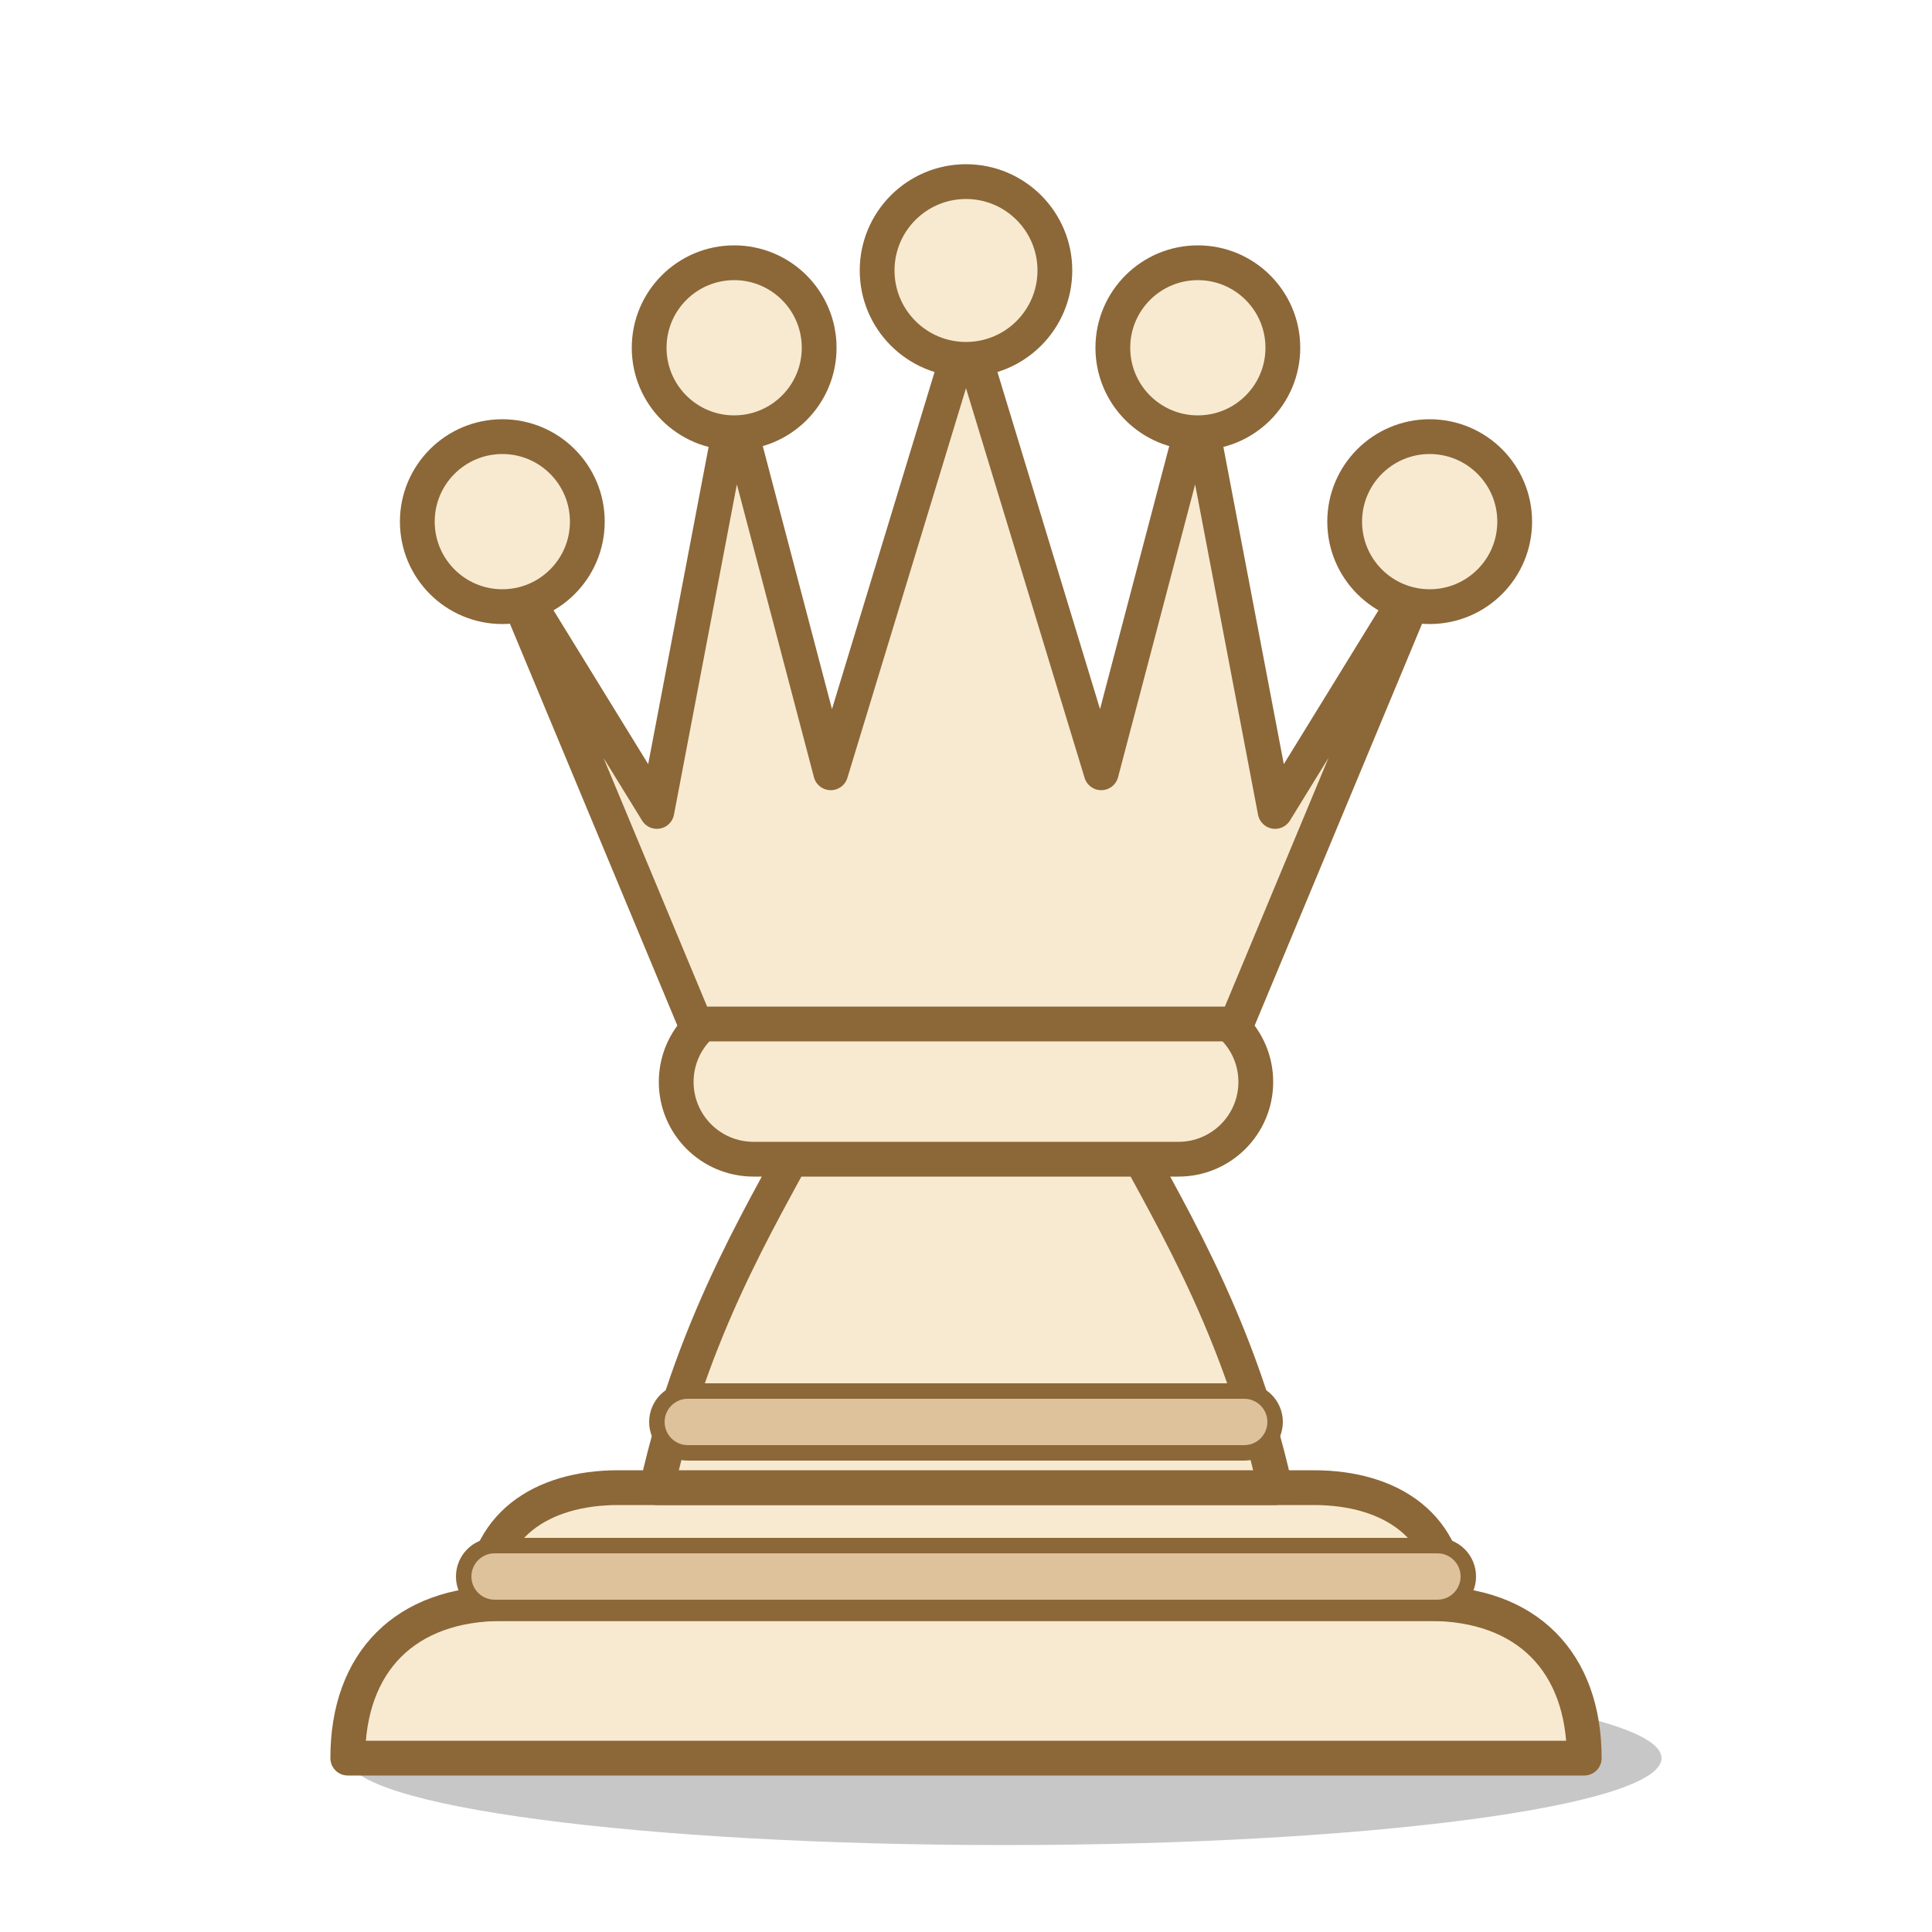
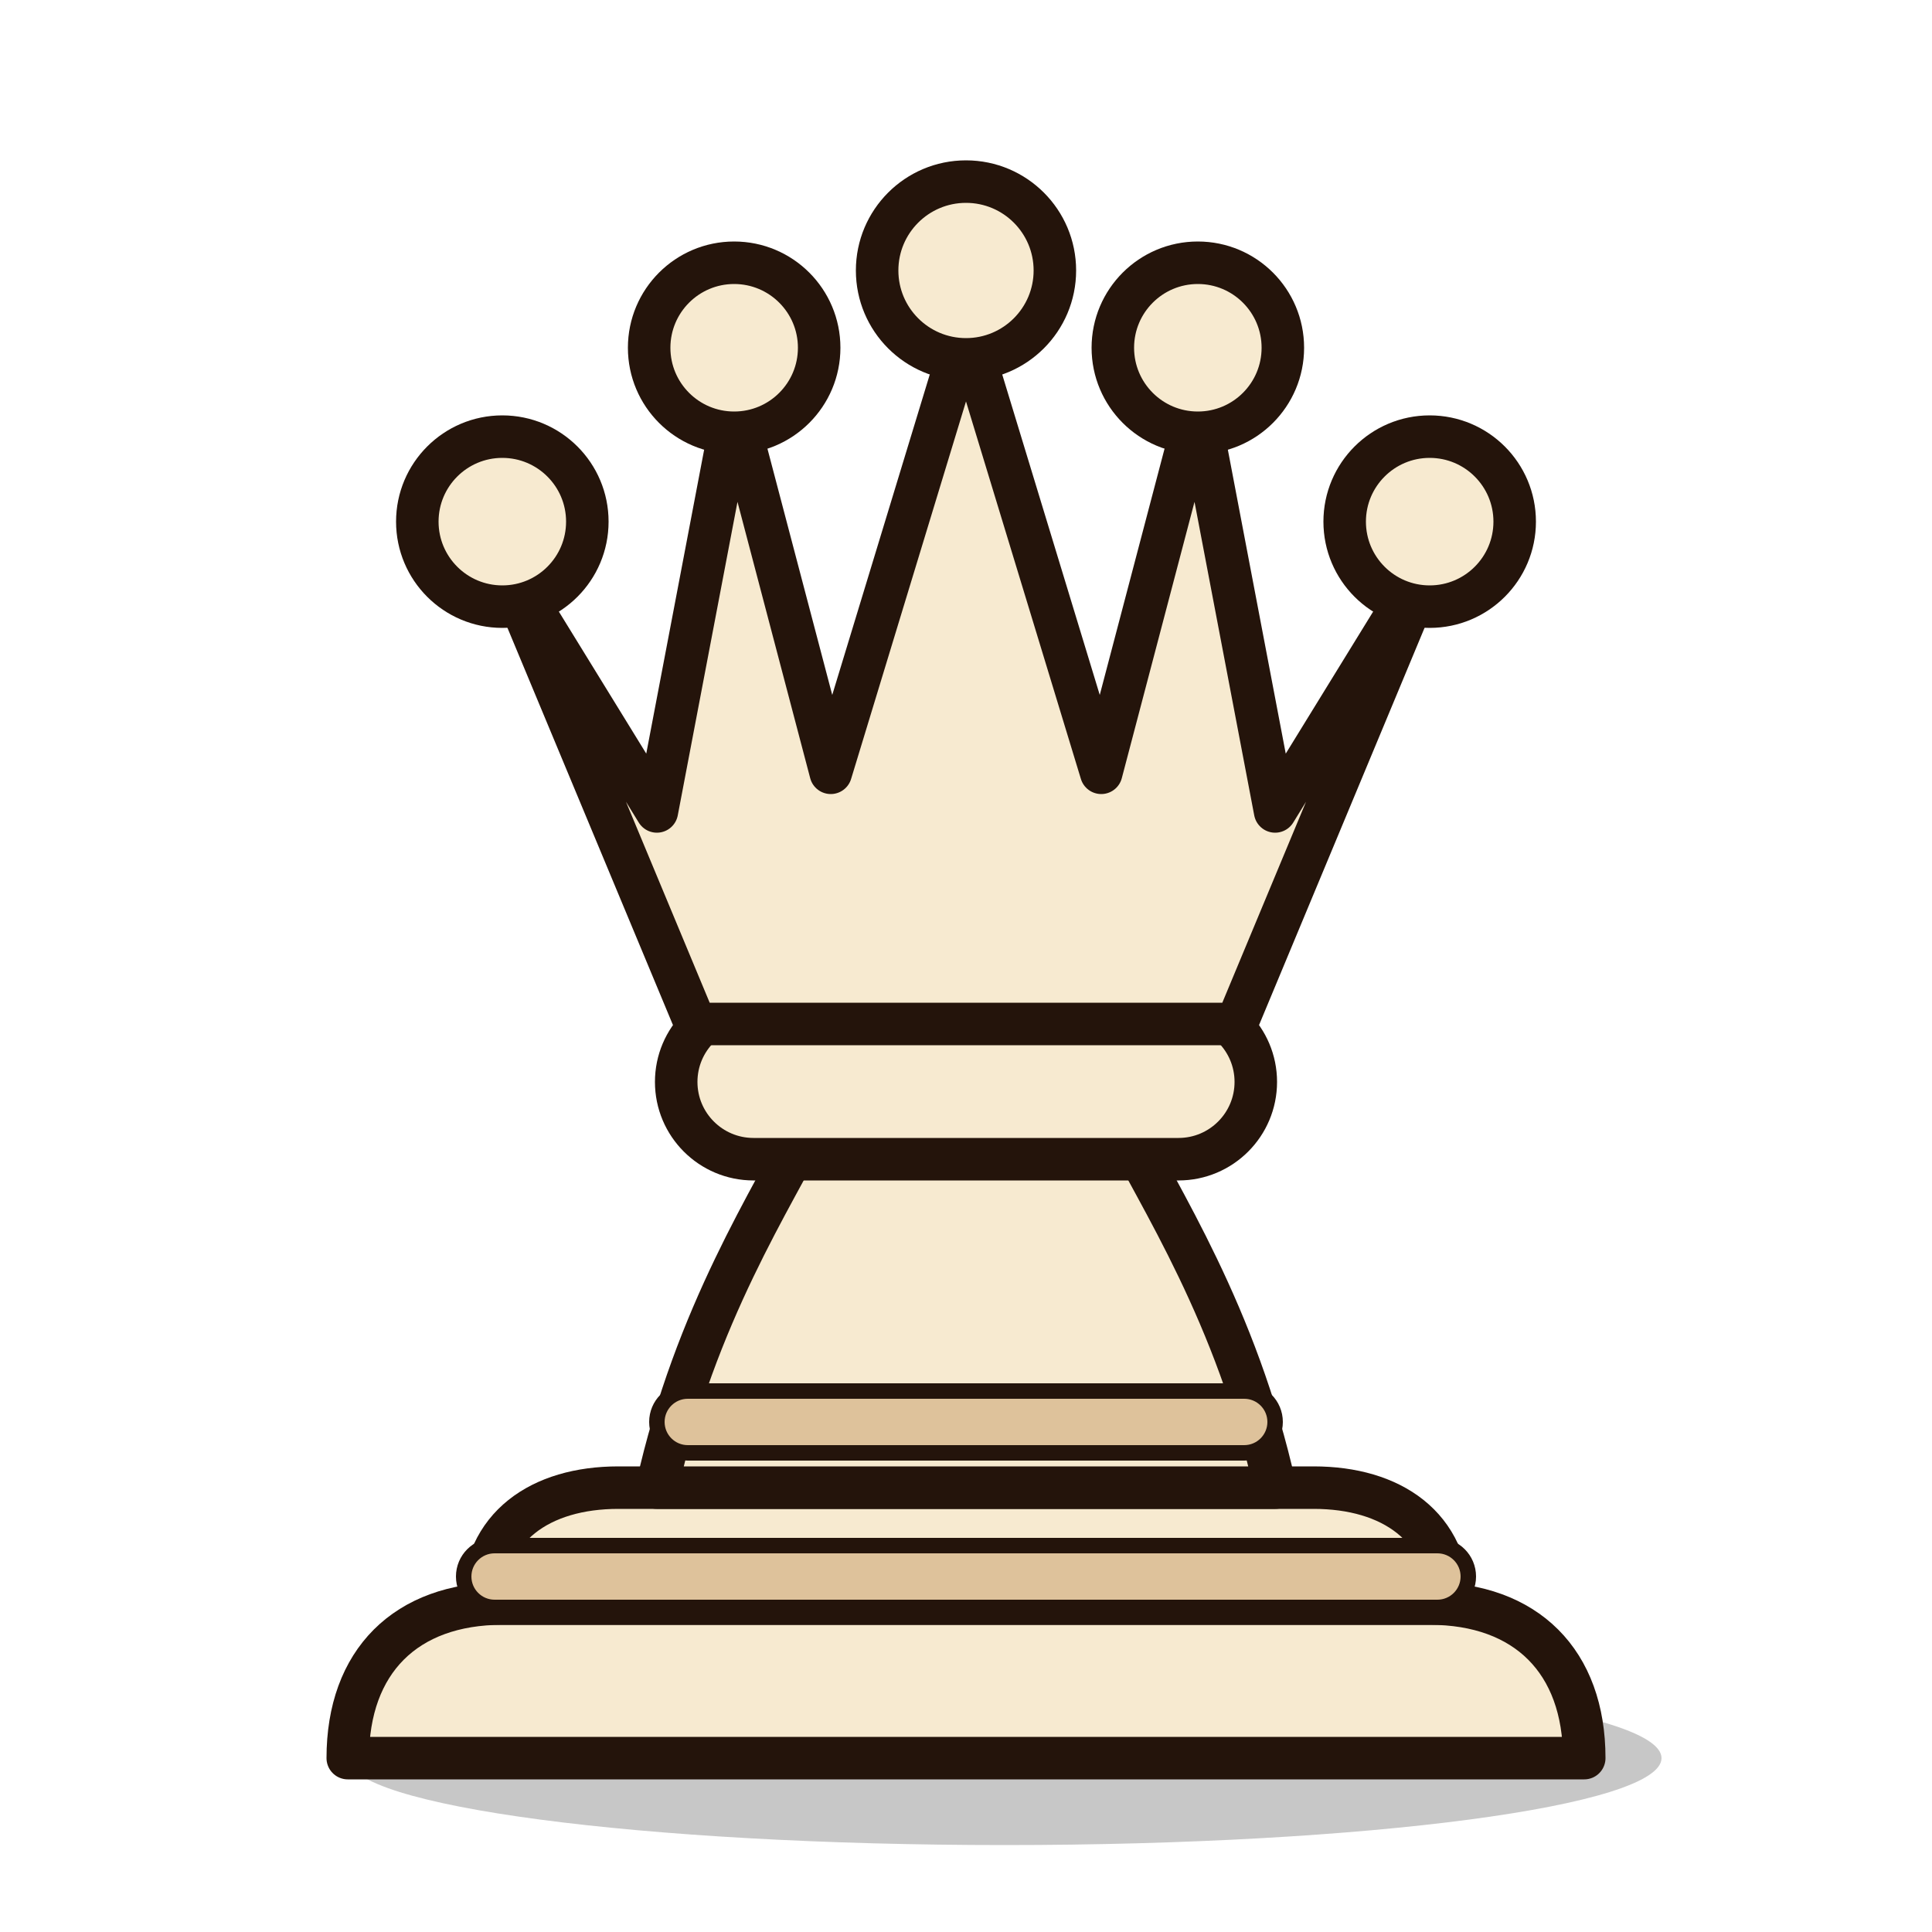
<svg xmlns="http://www.w3.org/2000/svg" class="chess-piece new-style-piece white-queen" data-color="w" viewBox="0 0 100 100" width="100%" height="100%">
  <ellipse cx="52" cy="91" rx="34" ry="4.5" fill="rgba(0,0,0,0.22)" />
-   <g fill="#F7EAD0" stroke="#8C6738" stroke-width="1.8" stroke-linejoin="round">
+   <g fill="#F7EAD0" stroke="#24140B" stroke-width="2.2" stroke-linejoin="round">
    <path d="M18 91C18 86 21 83 26 83H74C79 83 82 86 82 91Z" />
    <path d="M25 83C25 79 28 77 32 77H68C72 77 75 79 75 83Z" />
    <path d="M34 77C36 68 40 62 42 58H58C60 62 64 68 66 77Z" />
    <rect x="35" y="52" width="30" height="8" rx="4" />
    <path d="M36 53L26 29L34 42L38 21L43 40L50 17L57 40L62 21L66 42L74 29L64 53Z" />
    <circle cx="26" cy="27" r="4.4" />
    <circle cx="38" cy="18" r="4.4" />
    <circle cx="50" cy="14" r="4.6" />
    <circle cx="62" cy="18" r="4.4" />
    <circle cx="74" cy="27" r="4.4" />
  </g>
-   <rect x="34" y="72" width="32" height="3.2" rx="1.6" fill="#DEC29B" stroke="#8C6738" stroke-width=".8" />
-   <rect x="24" y="80" width="52" height="3.2" rx="1.6" fill="#DEC29B" stroke="#8C6738" stroke-width=".8" />
+   <rect x="34" y="72" width="32" height="3.2" rx="1.6" fill="#DEC29B" stroke="#24140B" stroke-width=".8" />
+   <rect x="24" y="80" width="52" height="3.2" rx="1.6" fill="#DEC29B" stroke="#24140B" stroke-width=".8" />
</svg>
